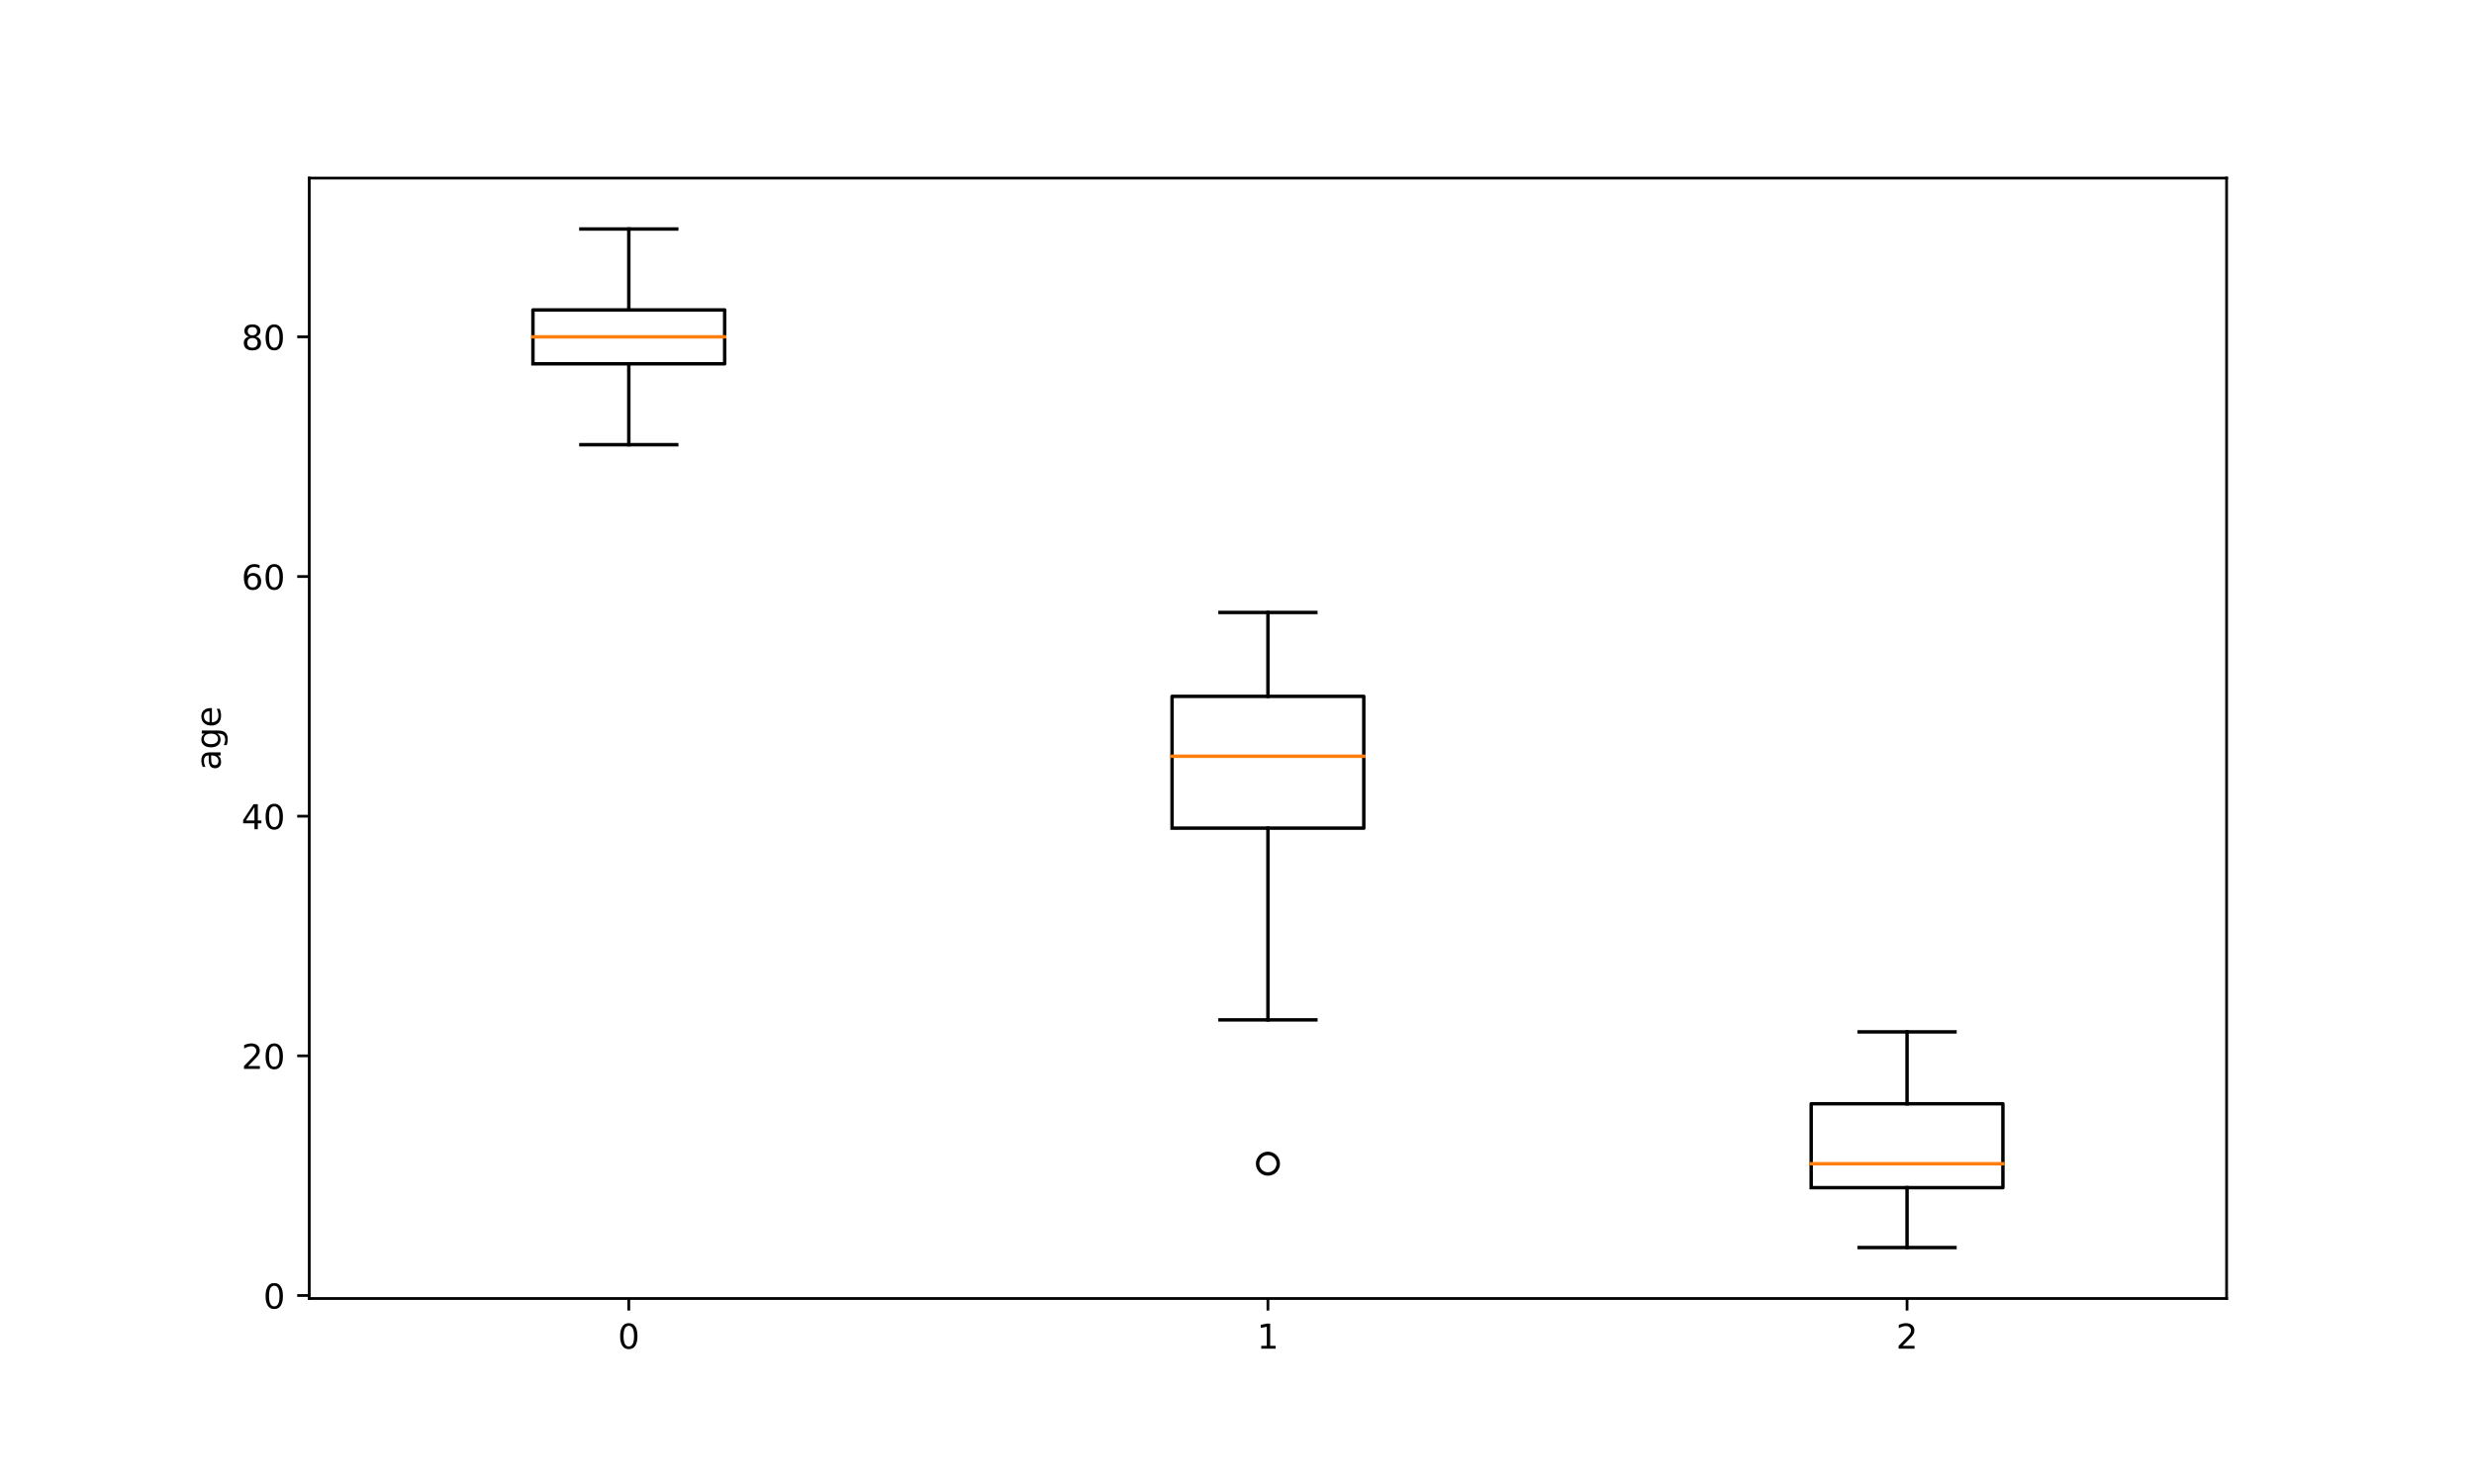
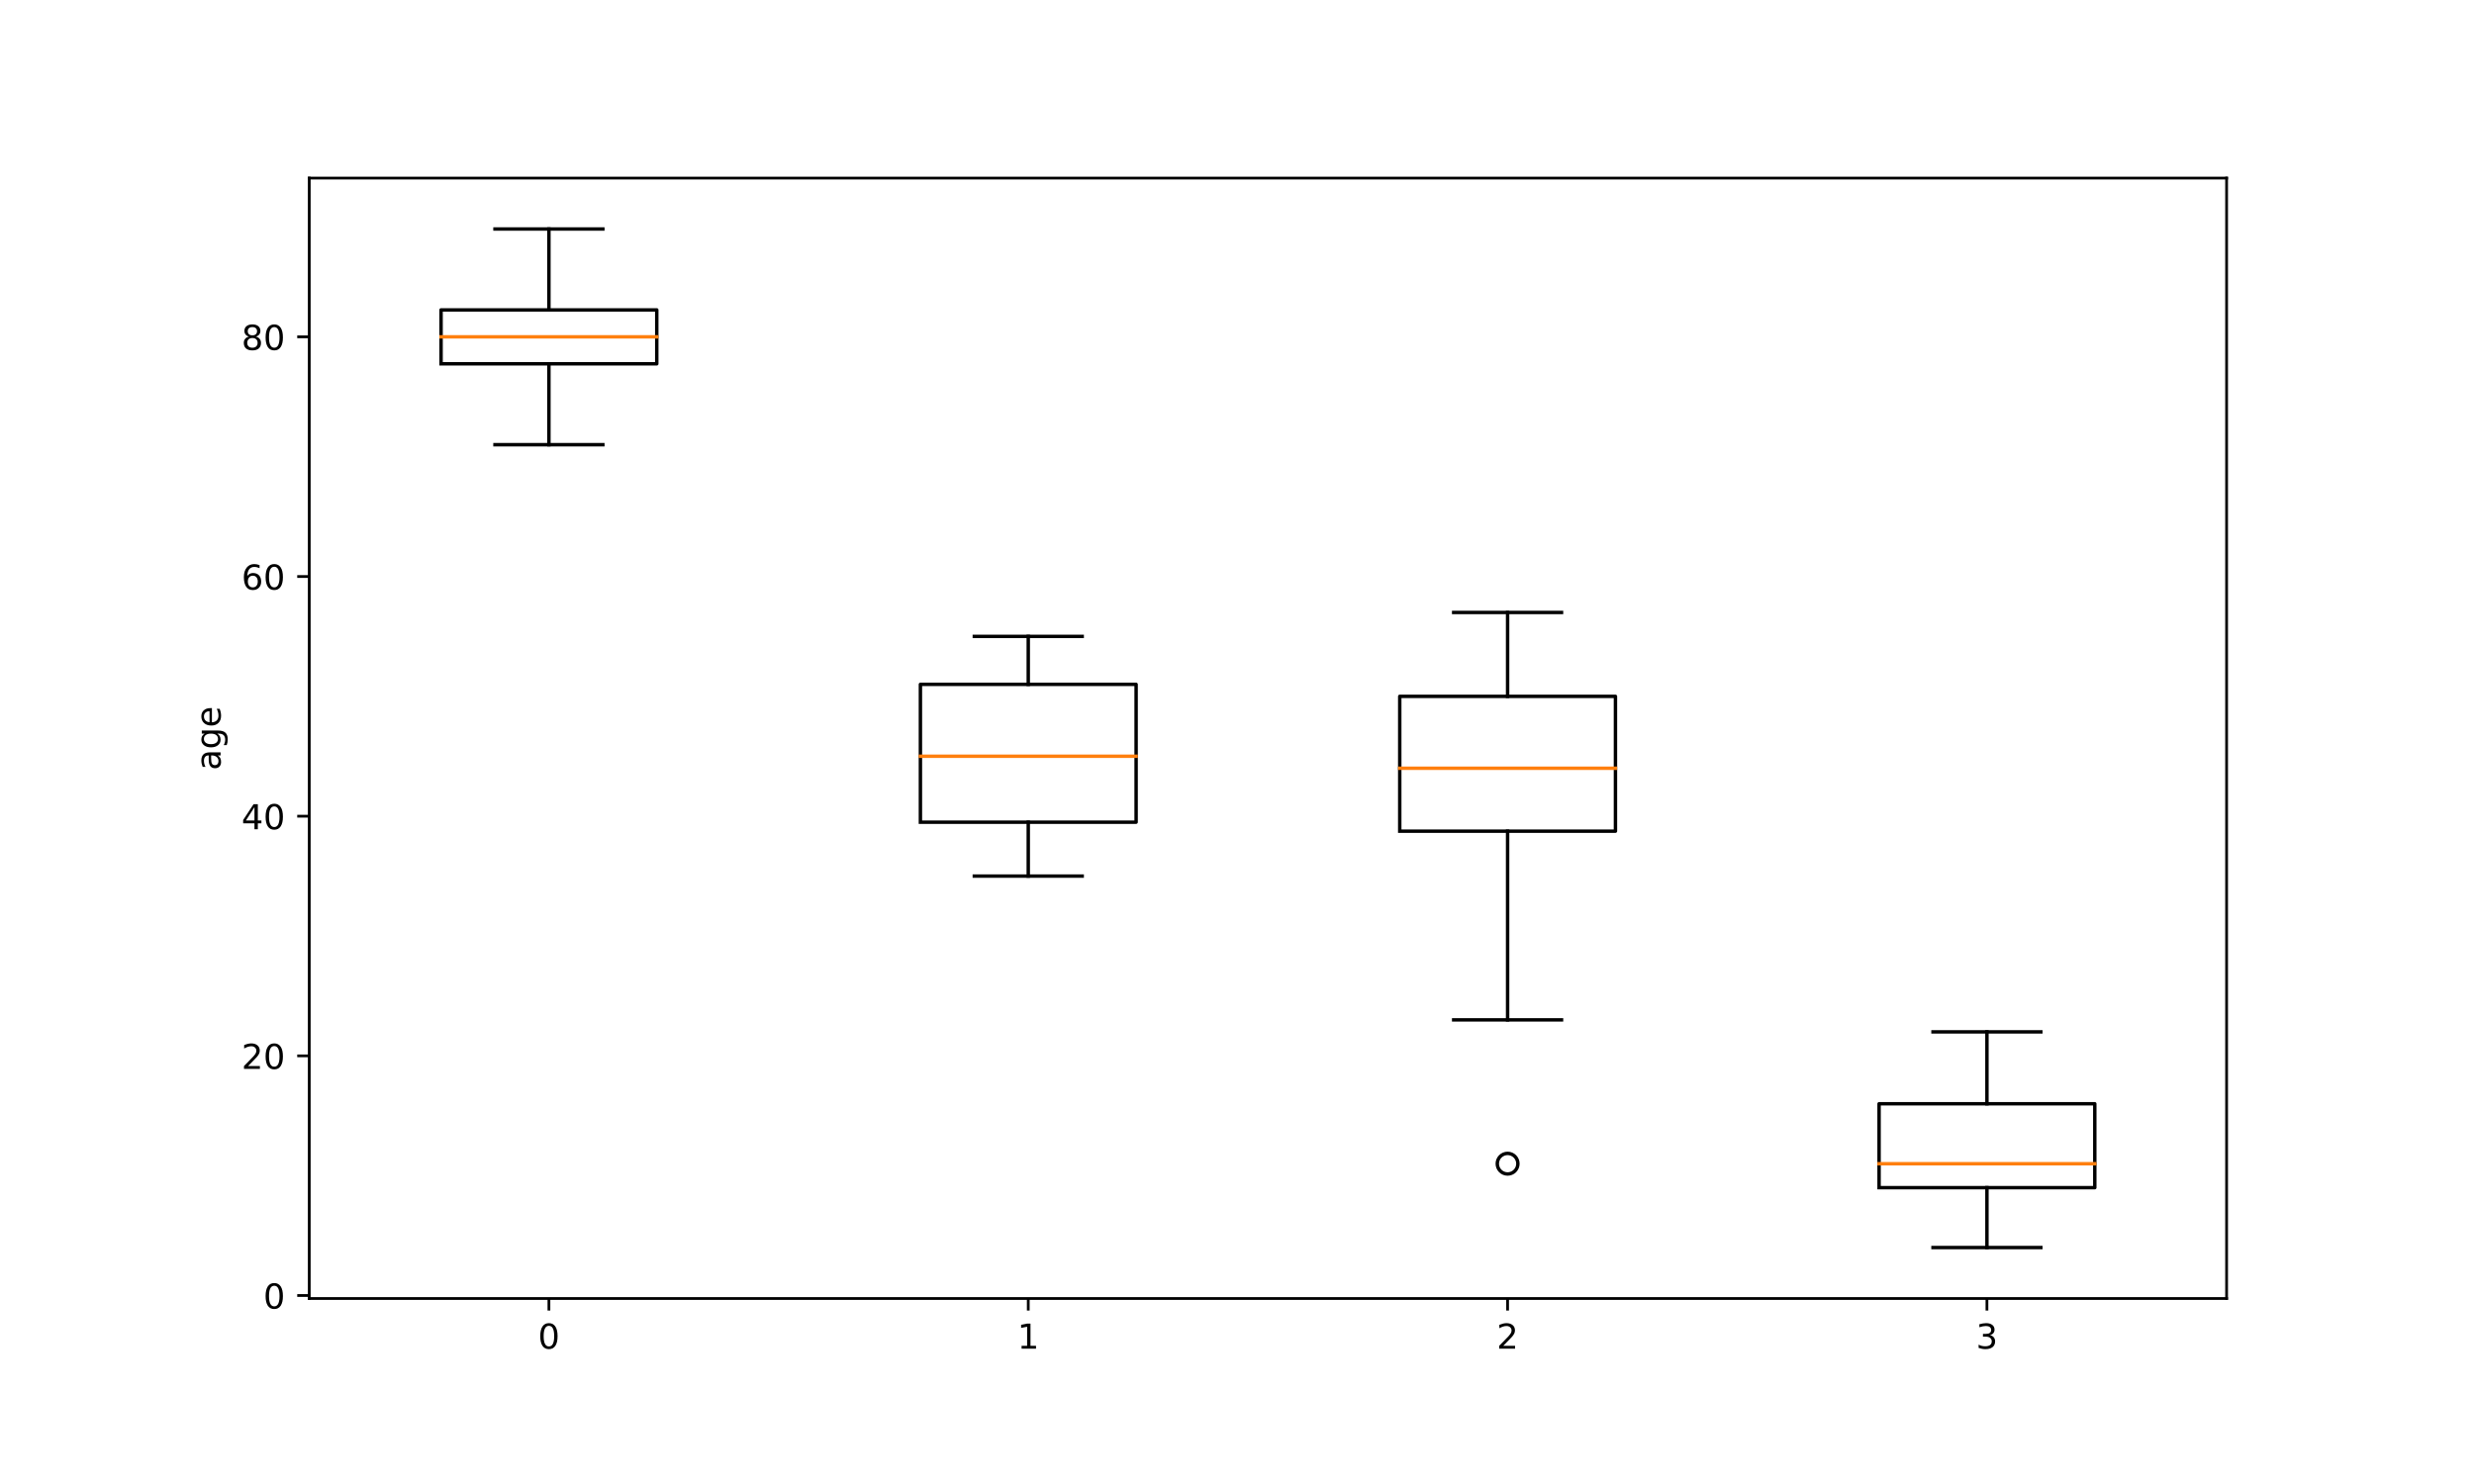
<svg xmlns="http://www.w3.org/2000/svg" xmlns:xlink="http://www.w3.org/1999/xlink" height="432pt" version="1.1" viewBox="0 0 720 432" width="720pt">
  <defs>
    <style type="text/css">*{stroke-linecap:butt;stroke-linejoin:round;}</style>
  </defs>
  <g id="figure_1">
    <g id="patch_1">
      <path d="M 0 432  L 720 432  L 720 0  L 0 0  z " style="fill:none;" />
    </g>
    <g id="axes_1">
      <g id="patch_2">
        <path d="M 90 378  L 648 378  L 648 51.84  L 90 51.84  z " style="fill:none;" />
      </g>
      <g id="matplotlib.axis_1">
        <g id="xtick_1">
          <g id="line2d_1">
            <defs>
-               <path d="M 0 0  L 0 3.5  " id="m2c904b96ff" style="stroke:#000000;stroke-width:0.8;" />
+               <path d="M 0 0  L 0 3.5  " id="m23d52312d6" style="stroke:#000000;stroke-width:0.8;" />
            </defs>
            <g>
-               <use style="stroke:#000000;stroke-width:0.8;" x="183" xlink:href="#m2c904b96ff" y="378" />
+               <use style="stroke:#000000;stroke-width:0.8;" x="159.75" xlink:href="#m23d52312d6" y="378" />
            </g>
          </g>
          <g id="text_1">
-             <g transform="translate(179.8187 392.5984)scale(0.1 -0.1)">
+             <g transform="translate(156.5687 392.5984)scale(0.1 -0.1)">
              <defs>
                <path d="M 31.781 66.406  Q 24.172 66.406 20.328 58.906  Q 16.5 51.422 16.5 36.375  Q 16.5 21.391 20.328 13.891  Q 24.172 6.391 31.781 6.391  Q 39.453 6.391 43.281 13.891  Q 47.125 21.391 47.125 36.375  Q 47.125 51.422 43.281 58.906  Q 39.453 66.406 31.781 66.406  z M 31.781 74.219  Q 44.047 74.219 50.516 64.516  Q 56.984 54.828 56.984 36.375  Q 56.984 17.969 50.516 8.266  Q 44.047 -1.422 31.781 -1.422  Q 19.531 -1.422 13.062 8.266  Q 6.594 17.969 6.594 36.375  Q 6.594 54.828 13.062 64.516  Q 19.531 74.219 31.781 74.219  z " id="DejaVuSans-48" />
              </defs>
              <use xlink:href="#DejaVuSans-48" />
            </g>
          </g>
        </g>
        <g id="xtick_2">
          <g id="line2d_2">
            <g>
-               <use style="stroke:#000000;stroke-width:0.8;" x="369" xlink:href="#m2c904b96ff" y="378" />
+               <use style="stroke:#000000;stroke-width:0.8;" x="299.25" xlink:href="#m23d52312d6" y="378" />
            </g>
          </g>
          <g id="text_2">
-             <g transform="translate(365.8188 392.5984)scale(0.1 -0.1)">
+             <g transform="translate(296.0688 392.5984)scale(0.1 -0.1)">
              <defs>
                <path d="M 12.406 8.297  L 28.516 8.297  L 28.516 63.922  L 10.984 60.406  L 10.984 69.391  L 28.422 72.906  L 38.281 72.906  L 38.281 8.297  L 54.391 8.297  L 54.391 0  L 12.406 0  z " id="DejaVuSans-49" />
              </defs>
              <use xlink:href="#DejaVuSans-49" />
            </g>
          </g>
        </g>
        <g id="xtick_3">
          <g id="line2d_3">
            <g>
-               <use style="stroke:#000000;stroke-width:0.8;" x="555" xlink:href="#m2c904b96ff" y="378" />
+               <use style="stroke:#000000;stroke-width:0.8;" x="438.75" xlink:href="#m23d52312d6" y="378" />
            </g>
          </g>
          <g id="text_3">
-             <g transform="translate(551.8188 392.5984)scale(0.1 -0.1)">
+             <g transform="translate(435.5688 392.5984)scale(0.1 -0.1)">
              <defs>
                <path d="M 19.188 8.297  L 53.609 8.297  L 53.609 0  L 7.328 0  L 7.328 8.297  Q 12.938 14.109 22.625 23.891  Q 32.328 33.688 34.812 36.531  Q 39.547 41.844 41.422 45.531  Q 43.312 49.219 43.312 52.781  Q 43.312 58.594 39.234 62.25  Q 35.156 65.922 28.609 65.922  Q 23.969 65.922 18.812 64.312  Q 13.672 62.703 7.812 59.422  L 7.812 69.391  Q 13.766 71.781 18.938 73  Q 24.125 74.219 28.422 74.219  Q 39.75 74.219 46.484 68.547  Q 53.219 62.891 53.219 53.422  Q 53.219 48.922 51.531 44.891  Q 49.859 40.875 45.406 35.406  Q 44.188 33.984 37.641 27.219  Q 31.109 20.453 19.188 8.297  z " id="DejaVuSans-50" />
              </defs>
              <use xlink:href="#DejaVuSans-50" />
+             </g>
+           </g>
+         </g>
+         <g id="xtick_4">
+           <g id="line2d_4">
+             <g>
+               <use style="stroke:#000000;stroke-width:0.8;" x="578.25" xlink:href="#m23d52312d6" y="378" />
+             </g>
+           </g>
+           <g id="text_4">
+             <g transform="translate(575.0688 392.5984)scale(0.1 -0.1)">
+               <defs>
+                 <path d="M 40.578 39.312  Q 47.656 37.797 51.625 33  Q 55.609 28.219 55.609 21.188  Q 55.609 10.406 48.188 4.484  Q 40.766 -1.422 27.094 -1.422  Q 22.516 -1.422 17.656 -0.516  Q 12.797 0.391 7.625 2.203  L 7.625 11.719  Q 11.719 9.328 16.594 8.109  Q 21.484 6.891 26.812 6.891  Q 36.078 6.891 40.938 10.547  Q 45.797 14.203 45.797 21.188  Q 45.797 27.641 41.281 31.266  Q 36.766 34.906 28.719 34.906  L 20.219 34.906  L 20.219 43.016  L 29.109 43.016  Q 36.375 43.016 40.234 45.922  Q 44.094 48.828 44.094 54.297  Q 44.094 59.906 40.109 62.906  Q 36.141 65.922 28.719 65.922  Q 24.656 65.922 20.016 65.031  Q 15.375 64.156 9.812 62.312  L 9.812 71.094  Q 15.438 72.656 20.344 73.438  Q 25.25 74.219 29.594 74.219  Q 40.828 74.219 47.359 69.109  Q 53.906 64.016 53.906 55.328  Q 53.906 49.266 50.438 45.094  Q 46.969 40.922 40.578 39.312  z " id="DejaVuSans-51" />
+               </defs>
+               <use xlink:href="#DejaVuSans-51" />
            </g>
          </g>
        </g>
      </g>
      <g id="matplotlib.axis_2">
        <g id="ytick_1">
-           <g id="line2d_4">
+           <g id="line2d_5">
            <defs>
-               <path d="M 0 0  L -3.5 0  " id="md1c268281c" style="stroke:#000000;stroke-width:0.8;" />
+               <path d="M 0 0  L -3.5 0  " id="mfcaddd6ea9" style="stroke:#000000;stroke-width:0.8;" />
            </defs>
            <g>
-               <use style="stroke:#000000;stroke-width:0.8;" x="90" xlink:href="#md1c268281c" y="377.128" />
-             </g>
-           </g>
-           <g id="text_4">
+               <use style="stroke:#000000;stroke-width:0.8;" x="90" xlink:href="#mfcaddd6ea9" y="377.128" />
+             </g>
+           </g>
+           <g id="text_5">
            <g transform="translate(76.6375 380.9271)scale(0.1 -0.1)">
              <use xlink:href="#DejaVuSans-48" />
            </g>
          </g>
        </g>
        <g id="ytick_2">
-           <g id="line2d_5">
-             <g>
-               <use style="stroke:#000000;stroke-width:0.8;" x="90" xlink:href="#md1c268281c" y="307.361" />
-             </g>
-           </g>
-           <g id="text_5">
+           <g id="line2d_6">
+             <g>
+               <use style="stroke:#000000;stroke-width:0.8;" x="90" xlink:href="#mfcaddd6ea9" y="307.361" />
+             </g>
+           </g>
+           <g id="text_6">
            <g transform="translate(70.275 311.1603)scale(0.1 -0.1)">
              <use xlink:href="#DejaVuSans-50" />
              <use x="63.623" xlink:href="#DejaVuSans-48" />
            </g>
          </g>
        </g>
        <g id="ytick_3">
-           <g id="line2d_6">
-             <g>
-               <use style="stroke:#000000;stroke-width:0.8;" x="90" xlink:href="#md1c268281c" y="237.594" />
-             </g>
-           </g>
-           <g id="text_6">
+           <g id="line2d_7">
+             <g>
+               <use style="stroke:#000000;stroke-width:0.8;" x="90" xlink:href="#mfcaddd6ea9" y="237.594" />
+             </g>
+           </g>
+           <g id="text_7">
            <g transform="translate(70.275 241.3934)scale(0.1 -0.1)">
              <defs>
                <path d="M 37.797 64.312  L 12.891 25.391  L 37.797 25.391  z M 35.203 72.906  L 47.609 72.906  L 47.609 25.391  L 58.016 25.391  L 58.016 17.188  L 47.609 17.188  L 47.609 0  L 37.797 0  L 37.797 17.188  L 4.891 17.188  L 4.891 26.703  z " id="DejaVuSans-52" />
              </defs>
              <use xlink:href="#DejaVuSans-52" />
              <use x="63.623" xlink:href="#DejaVuSans-48" />
            </g>
          </g>
        </g>
        <g id="ytick_4">
-           <g id="line2d_7">
-             <g>
-               <use style="stroke:#000000;stroke-width:0.8;" x="90" xlink:href="#md1c268281c" y="167.827" />
-             </g>
-           </g>
-           <g id="text_7">
+           <g id="line2d_8">
+             <g>
+               <use style="stroke:#000000;stroke-width:0.8;" x="90" xlink:href="#mfcaddd6ea9" y="167.827" />
+             </g>
+           </g>
+           <g id="text_8">
            <g transform="translate(70.275 171.6266)scale(0.1 -0.1)">
              <defs>
                <path d="M 33.016 40.375  Q 26.375 40.375 22.484 35.828  Q 18.609 31.297 18.609 23.391  Q 18.609 15.531 22.484 10.953  Q 26.375 6.391 33.016 6.391  Q 39.656 6.391 43.531 10.953  Q 47.406 15.531 47.406 23.391  Q 47.406 31.297 43.531 35.828  Q 39.656 40.375 33.016 40.375  z M 52.594 71.297  L 52.594 62.312  Q 48.875 64.062 45.094 64.984  Q 41.312 65.922 37.594 65.922  Q 27.828 65.922 22.672 59.328  Q 17.531 52.734 16.797 39.406  Q 19.672 43.656 24.016 45.922  Q 28.375 48.188 33.594 48.188  Q 44.578 48.188 50.953 41.516  Q 57.328 34.859 57.328 23.391  Q 57.328 12.156 50.688 5.359  Q 44.047 -1.422 33.016 -1.422  Q 20.359 -1.422 13.672 8.266  Q 6.984 17.969 6.984 36.375  Q 6.984 53.656 15.188 63.938  Q 23.391 74.219 37.203 74.219  Q 40.922 74.219 44.703 73.484  Q 48.484 72.75 52.594 71.297  z " id="DejaVuSans-54" />
              </defs>
              <use xlink:href="#DejaVuSans-54" />
              <use x="63.623" xlink:href="#DejaVuSans-48" />
            </g>
          </g>
        </g>
        <g id="ytick_5">
-           <g id="line2d_8">
-             <g>
-               <use style="stroke:#000000;stroke-width:0.8;" x="90" xlink:href="#md1c268281c" y="98.061" />
-             </g>
-           </g>
-           <g id="text_8">
+           <g id="line2d_9">
+             <g>
+               <use style="stroke:#000000;stroke-width:0.8;" x="90" xlink:href="#mfcaddd6ea9" y="98.061" />
+             </g>
+           </g>
+           <g id="text_9">
            <g transform="translate(70.275 101.8598)scale(0.1 -0.1)">
              <defs>
                <path d="M 31.781 34.625  Q 24.75 34.625 20.719 30.859  Q 16.703 27.094 16.703 20.516  Q 16.703 13.922 20.719 10.156  Q 24.75 6.391 31.781 6.391  Q 38.812 6.391 42.859 10.172  Q 46.922 13.969 46.922 20.516  Q 46.922 27.094 42.891 30.859  Q 38.875 34.625 31.781 34.625  z M 21.922 38.812  Q 15.578 40.375 12.031 44.719  Q 8.5 49.078 8.5 55.328  Q 8.5 64.062 14.719 69.141  Q 20.953 74.219 31.781 74.219  Q 42.672 74.219 48.875 69.141  Q 55.078 64.062 55.078 55.328  Q 55.078 49.078 51.531 44.719  Q 48 40.375 41.703 38.812  Q 48.828 37.156 52.797 32.312  Q 56.781 27.484 56.781 20.516  Q 56.781 9.906 50.312 4.234  Q 43.844 -1.422 31.781 -1.422  Q 19.734 -1.422 13.25 4.234  Q 6.781 9.906 6.781 20.516  Q 6.781 27.484 10.781 32.312  Q 14.797 37.156 21.922 38.812  z M 18.312 54.391  Q 18.312 48.734 21.844 45.562  Q 25.391 42.391 31.781 42.391  Q 38.141 42.391 41.719 45.562  Q 45.312 48.734 45.312 54.391  Q 45.312 60.062 41.719 63.234  Q 38.141 66.406 31.781 66.406  Q 25.391 66.406 21.844 63.234  Q 18.312 60.062 18.312 54.391  z " id="DejaVuSans-56" />
              </defs>
              <use xlink:href="#DejaVuSans-56" />
              <use x="63.623" xlink:href="#DejaVuSans-48" />
            </g>
          </g>
        </g>
-         <g id="text_9">
+         <g id="text_10">
          <g transform="translate(64.19531 224.2348)rotate(-90)scale(0.1 -0.1)">
            <defs>
              <path d="M 34.281 27.484  Q 23.391 27.484 19.188 25  Q 14.984 22.516 14.984 16.5  Q 14.984 11.719 18.141 8.906  Q 21.297 6.109 26.703 6.109  Q 34.188 6.109 38.703 11.406  Q 43.219 16.703 43.219 25.484  L 43.219 27.484  z M 52.203 31.203  L 52.203 0  L 43.219 0  L 43.219 8.297  Q 40.141 3.328 35.547 0.953  Q 30.953 -1.422 24.312 -1.422  Q 15.922 -1.422 10.953 3.297  Q 6 8.016 6 15.922  Q 6 25.141 12.172 29.828  Q 18.359 34.516 30.609 34.516  L 43.219 34.516  L 43.219 35.406  Q 43.219 41.609 39.141 45  Q 35.062 48.391 27.688 48.391  Q 23 48.391 18.547 47.266  Q 14.109 46.141 10.016 43.891  L 10.016 52.203  Q 14.938 54.109 19.578 55.047  Q 24.219 56 28.609 56  Q 40.484 56 46.344 49.844  Q 52.203 43.703 52.203 31.203  z " id="DejaVuSans-97" />
              <path d="M 45.406 27.984  Q 45.406 37.75 41.375 43.109  Q 37.359 48.484 30.078 48.484  Q 22.859 48.484 18.828 43.109  Q 14.797 37.75 14.797 27.984  Q 14.797 18.266 18.828 12.891  Q 22.859 7.516 30.078 7.516  Q 37.359 7.516 41.375 12.891  Q 45.406 18.266 45.406 27.984  z M 54.391 6.781  Q 54.391 -7.172 48.188 -13.984  Q 42 -20.797 29.203 -20.797  Q 24.469 -20.797 20.266 -20.094  Q 16.062 -19.391 12.109 -17.922  L 12.109 -9.188  Q 16.062 -11.328 19.922 -12.344  Q 23.781 -13.375 27.781 -13.375  Q 36.625 -13.375 41.016 -8.766  Q 45.406 -4.156 45.406 5.172  L 45.406 9.625  Q 42.625 4.781 38.281 2.391  Q 33.938 0 27.875 0  Q 17.828 0 11.672 7.656  Q 5.516 15.328 5.516 27.984  Q 5.516 40.672 11.672 48.328  Q 17.828 56 27.875 56  Q 33.938 56 38.281 53.609  Q 42.625 51.219 45.406 46.391  L 45.406 54.688  L 54.391 54.688  z " id="DejaVuSans-103" />
              <path d="M 56.203 29.594  L 56.203 25.203  L 14.891 25.203  Q 15.484 15.922 20.484 11.062  Q 25.484 6.203 34.422 6.203  Q 39.594 6.203 44.453 7.469  Q 49.312 8.734 54.109 11.281  L 54.109 2.781  Q 49.266 0.734 44.188 -0.344  Q 39.109 -1.422 33.891 -1.422  Q 20.797 -1.422 13.156 6.188  Q 5.516 13.812 5.516 26.812  Q 5.516 40.234 12.766 48.109  Q 20.016 56 32.328 56  Q 43.359 56 49.781 48.891  Q 56.203 41.797 56.203 29.594  z M 47.219 32.234  Q 47.125 39.594 43.094 43.984  Q 39.062 48.391 32.422 48.391  Q 24.906 48.391 20.391 44.141  Q 15.875 39.891 15.188 32.172  z " id="DejaVuSans-101" />
            </defs>
            <use xlink:href="#DejaVuSans-97" />
            <use x="61.279" xlink:href="#DejaVuSans-103" />
            <use x="124.756" xlink:href="#DejaVuSans-101" />
          </g>
        </g>
      </g>
-       <g id="line2d_9">
-         <path clip-path="url(#pa907ce0673)" d="M 155.1 105.909  L 210.9 105.909  L 210.9 90.212  L 155.1 90.212  L 155.1 105.909  " style="fill:none;stroke:#000000;stroke-linecap:square;" />
-       </g>
      <g id="line2d_10">
-         <path clip-path="url(#pa907ce0673)" d="M 183 105.909  L 183 129.456  " style="fill:none;stroke:#000000;stroke-linecap:square;" />
+         <path clip-path="url(#p00022e1a01)" d="M 128.363 105.909  L 191.137 105.909  L 191.137 90.212  L 128.363 90.212  L 128.363 105.909  " style="fill:none;stroke:#000000;stroke-linecap:square;" />
      </g>
      <g id="line2d_11">
-         <path clip-path="url(#pa907ce0673)" d="M 183 90.212  L 183 66.665  " style="fill:none;stroke:#000000;stroke-linecap:square;" />
+         <path clip-path="url(#p00022e1a01)" d="M 159.75 105.909  L 159.75 129.456  " style="fill:none;stroke:#000000;stroke-linecap:square;" />
      </g>
      <g id="line2d_12">
-         <path clip-path="url(#pa907ce0673)" d="M 169.05 129.456  L 196.95 129.456  " style="fill:none;stroke:#000000;stroke-linecap:square;" />
+         <path clip-path="url(#p00022e1a01)" d="M 159.75 90.212  L 159.75 66.665  " style="fill:none;stroke:#000000;stroke-linecap:square;" />
      </g>
      <g id="line2d_13">
-         <path clip-path="url(#pa907ce0673)" d="M 169.05 66.665  L 196.95 66.665  " style="fill:none;stroke:#000000;stroke-linecap:square;" />
-       </g>
-       <g id="line2d_14" />
-       <g id="line2d_15">
-         <path clip-path="url(#pa907ce0673)" d="M 341.1 241.083  L 396.9 241.083  L 396.9 202.711  L 341.1 202.711  L 341.1 241.083  " style="fill:none;stroke:#000000;stroke-linecap:square;" />
-       </g>
+         <path clip-path="url(#p00022e1a01)" d="M 144.056 129.456  L 175.444 129.456  " style="fill:none;stroke:#000000;stroke-linecap:square;" />
+       </g>
+       <g id="line2d_14">
+         <path clip-path="url(#p00022e1a01)" d="M 144.056 66.665  L 175.444 66.665  " style="fill:none;stroke:#000000;stroke-linecap:square;" />
+       </g>
+       <g id="line2d_15" />
      <g id="line2d_16">
-         <path clip-path="url(#pa907ce0673)" d="M 369 241.083  L 369 296.896  " style="fill:none;stroke:#000000;stroke-linecap:square;" />
+         <path clip-path="url(#p00022e1a01)" d="M 267.863 239.338  L 330.637 239.338  L 330.637 199.222  L 267.863 199.222  L 267.863 239.338  " style="fill:none;stroke:#000000;stroke-linecap:square;" />
      </g>
      <g id="line2d_17">
-         <path clip-path="url(#pa907ce0673)" d="M 369 202.711  L 369 178.292  " style="fill:none;stroke:#000000;stroke-linecap:square;" />
+         <path clip-path="url(#p00022e1a01)" d="M 299.25 239.338  L 299.25 255.036  " style="fill:none;stroke:#000000;stroke-linecap:square;" />
      </g>
      <g id="line2d_18">
-         <path clip-path="url(#pa907ce0673)" d="M 355.05 296.896  L 382.95 296.896  " style="fill:none;stroke:#000000;stroke-linecap:square;" />
+         <path clip-path="url(#p00022e1a01)" d="M 299.25 199.222  L 299.25 185.269  " style="fill:none;stroke:#000000;stroke-linecap:square;" />
      </g>
      <g id="line2d_19">
-         <path clip-path="url(#pa907ce0673)" d="M 355.05 178.292  L 382.95 178.292  " style="fill:none;stroke:#000000;stroke-linecap:square;" />
+         <path clip-path="url(#p00022e1a01)" d="M 283.556 255.036  L 314.944 255.036  " style="fill:none;stroke:#000000;stroke-linecap:square;" />
      </g>
      <g id="line2d_20">
+         <path clip-path="url(#p00022e1a01)" d="M 283.556 185.269  L 314.944 185.269  " style="fill:none;stroke:#000000;stroke-linecap:square;" />
+       </g>
+       <g id="line2d_21" />
+       <g id="line2d_22">
+         <path clip-path="url(#p00022e1a01)" d="M 407.363 241.955  L 470.137 241.955  L 470.137 202.711  L 407.363 202.711  L 407.363 241.955  " style="fill:none;stroke:#000000;stroke-linecap:square;" />
+       </g>
+       <g id="line2d_23">
+         <path clip-path="url(#p00022e1a01)" d="M 438.75 241.955  L 438.75 296.896  " style="fill:none;stroke:#000000;stroke-linecap:square;" />
+       </g>
+       <g id="line2d_24">
+         <path clip-path="url(#p00022e1a01)" d="M 438.75 202.711  L 438.75 178.292  " style="fill:none;stroke:#000000;stroke-linecap:square;" />
+       </g>
+       <g id="line2d_25">
+         <path clip-path="url(#p00022e1a01)" d="M 423.056 296.896  L 454.444 296.896  " style="fill:none;stroke:#000000;stroke-linecap:square;" />
+       </g>
+       <g id="line2d_26">
+         <path clip-path="url(#p00022e1a01)" d="M 423.056 178.292  L 454.444 178.292  " style="fill:none;stroke:#000000;stroke-linecap:square;" />
+       </g>
+       <g id="line2d_27">
        <defs>
-           <path d="M 0 3  C 0.796 3 1.559 2.684 2.121 2.121  C 2.684 1.559 3 0.796 3 0  C 3 -0.796 2.684 -1.559 2.121 -2.121  C 1.559 -2.684 0.796 -3 0 -3  C -0.796 -3 -1.559 -2.684 -2.121 -2.121  C -2.684 -1.559 -3 -0.796 -3 0  C -3 0.796 -2.684 1.559 -2.121 2.121  C -1.559 2.684 -0.796 3 0 3  z " id="m3441c10e45" style="stroke:#000000;" />
+           <path d="M 0 3  C 0.796 3 1.559 2.684 2.121 2.121  C 2.684 1.559 3 0.796 3 0  C 3 -0.796 2.684 -1.559 2.121 -2.121  C 1.559 -2.684 0.796 -3 0 -3  C -0.796 -3 -1.559 -2.684 -2.121 -2.121  C -2.684 -1.559 -3 -0.796 -3 0  C -3 0.796 -2.684 1.559 -2.121 2.121  C -1.559 2.684 -0.796 3 0 3  z " id="m155c52d857" style="stroke:#000000;" />
        </defs>
-         <g clip-path="url(#pa907ce0673)">
-           <use style="fill-opacity:0;stroke:#000000;" x="369" xlink:href="#m3441c10e45" y="338.756" />
-         </g>
-       </g>
-       <g id="line2d_21">
-         <path clip-path="url(#pa907ce0673)" d="M 527.1 345.733  L 582.9 345.733  L 582.9 321.314  L 527.1 321.314  L 527.1 345.733  " style="fill:none;stroke:#000000;stroke-linecap:square;" />
-       </g>
-       <g id="line2d_22">
-         <path clip-path="url(#pa907ce0673)" d="M 555 345.733  L 555 363.175  " style="fill:none;stroke:#000000;stroke-linecap:square;" />
-       </g>
-       <g id="line2d_23">
-         <path clip-path="url(#pa907ce0673)" d="M 555 321.314  L 555 300.384  " style="fill:none;stroke:#000000;stroke-linecap:square;" />
-       </g>
-       <g id="line2d_24">
-         <path clip-path="url(#pa907ce0673)" d="M 541.05 363.175  L 568.95 363.175  " style="fill:none;stroke:#000000;stroke-linecap:square;" />
-       </g>
-       <g id="line2d_25">
-         <path clip-path="url(#pa907ce0673)" d="M 541.05 300.384  L 568.95 300.384  " style="fill:none;stroke:#000000;stroke-linecap:square;" />
-       </g>
-       <g id="line2d_26" />
-       <g id="line2d_27">
-         <path clip-path="url(#pa907ce0673)" d="M 155.1 98.061  L 210.9 98.061  " style="fill:none;stroke:#ff7f0e;stroke-linecap:square;" />
+         <g clip-path="url(#p00022e1a01)">
+           <use style="fill-opacity:0;stroke:#000000;" x="438.75" xlink:href="#m155c52d857" y="338.756" />
+         </g>
      </g>
      <g id="line2d_28">
-         <path clip-path="url(#pa907ce0673)" d="M 341.1 220.153  L 396.9 220.153  " style="fill:none;stroke:#ff7f0e;stroke-linecap:square;" />
+         <path clip-path="url(#p00022e1a01)" d="M 546.862 345.733  L 609.638 345.733  L 609.638 321.314  L 546.862 321.314  L 546.862 345.733  " style="fill:none;stroke:#000000;stroke-linecap:square;" />
      </g>
      <g id="line2d_29">
-         <path clip-path="url(#pa907ce0673)" d="M 527.1 338.756  L 582.9 338.756  " style="fill:none;stroke:#ff7f0e;stroke-linecap:square;" />
+         <path clip-path="url(#p00022e1a01)" d="M 578.25 345.733  L 578.25 363.175  " style="fill:none;stroke:#000000;stroke-linecap:square;" />
+       </g>
+       <g id="line2d_30">
+         <path clip-path="url(#p00022e1a01)" d="M 578.25 321.314  L 578.25 300.384  " style="fill:none;stroke:#000000;stroke-linecap:square;" />
+       </g>
+       <g id="line2d_31">
+         <path clip-path="url(#p00022e1a01)" d="M 562.556 363.175  L 593.944 363.175  " style="fill:none;stroke:#000000;stroke-linecap:square;" />
+       </g>
+       <g id="line2d_32">
+         <path clip-path="url(#p00022e1a01)" d="M 562.556 300.384  L 593.944 300.384  " style="fill:none;stroke:#000000;stroke-linecap:square;" />
+       </g>
+       <g id="line2d_33" />
+       <g id="line2d_34">
+         <path clip-path="url(#p00022e1a01)" d="M 128.363 98.061  L 191.137 98.061  " style="fill:none;stroke:#ff7f0e;stroke-linecap:square;" />
+       </g>
+       <g id="line2d_35">
+         <path clip-path="url(#p00022e1a01)" d="M 267.863 220.153  L 330.637 220.153  " style="fill:none;stroke:#ff7f0e;stroke-linecap:square;" />
+       </g>
+       <g id="line2d_36">
+         <path clip-path="url(#p00022e1a01)" d="M 407.363 223.641  L 470.137 223.641  " style="fill:none;stroke:#ff7f0e;stroke-linecap:square;" />
+       </g>
+       <g id="line2d_37">
+         <path clip-path="url(#p00022e1a01)" d="M 546.862 338.756  L 609.638 338.756  " style="fill:none;stroke:#ff7f0e;stroke-linecap:square;" />
      </g>
      <g id="patch_3">
        <path d="M 90 378  L 90 51.84  " style="fill:none;stroke:#000000;stroke-linecap:square;stroke-linejoin:miter;stroke-width:0.8;" />
      </g>
      <g id="patch_4">
        <path d="M 648 378  L 648 51.84  " style="fill:none;stroke:#000000;stroke-linecap:square;stroke-linejoin:miter;stroke-width:0.8;" />
      </g>
      <g id="patch_5">
        <path d="M 90 378  L 648 378  " style="fill:none;stroke:#000000;stroke-linecap:square;stroke-linejoin:miter;stroke-width:0.8;" />
      </g>
      <g id="patch_6">
        <path d="M 90 51.84  L 648 51.84  " style="fill:none;stroke:#000000;stroke-linecap:square;stroke-linejoin:miter;stroke-width:0.8;" />
      </g>
    </g>
  </g>
  <defs>
-     <clipPath id="pa907ce0673">
+     <clipPath id="p00022e1a01">
      <rect height="326.16" width="558" x="90" y="51.84" />
    </clipPath>
  </defs>
</svg>
